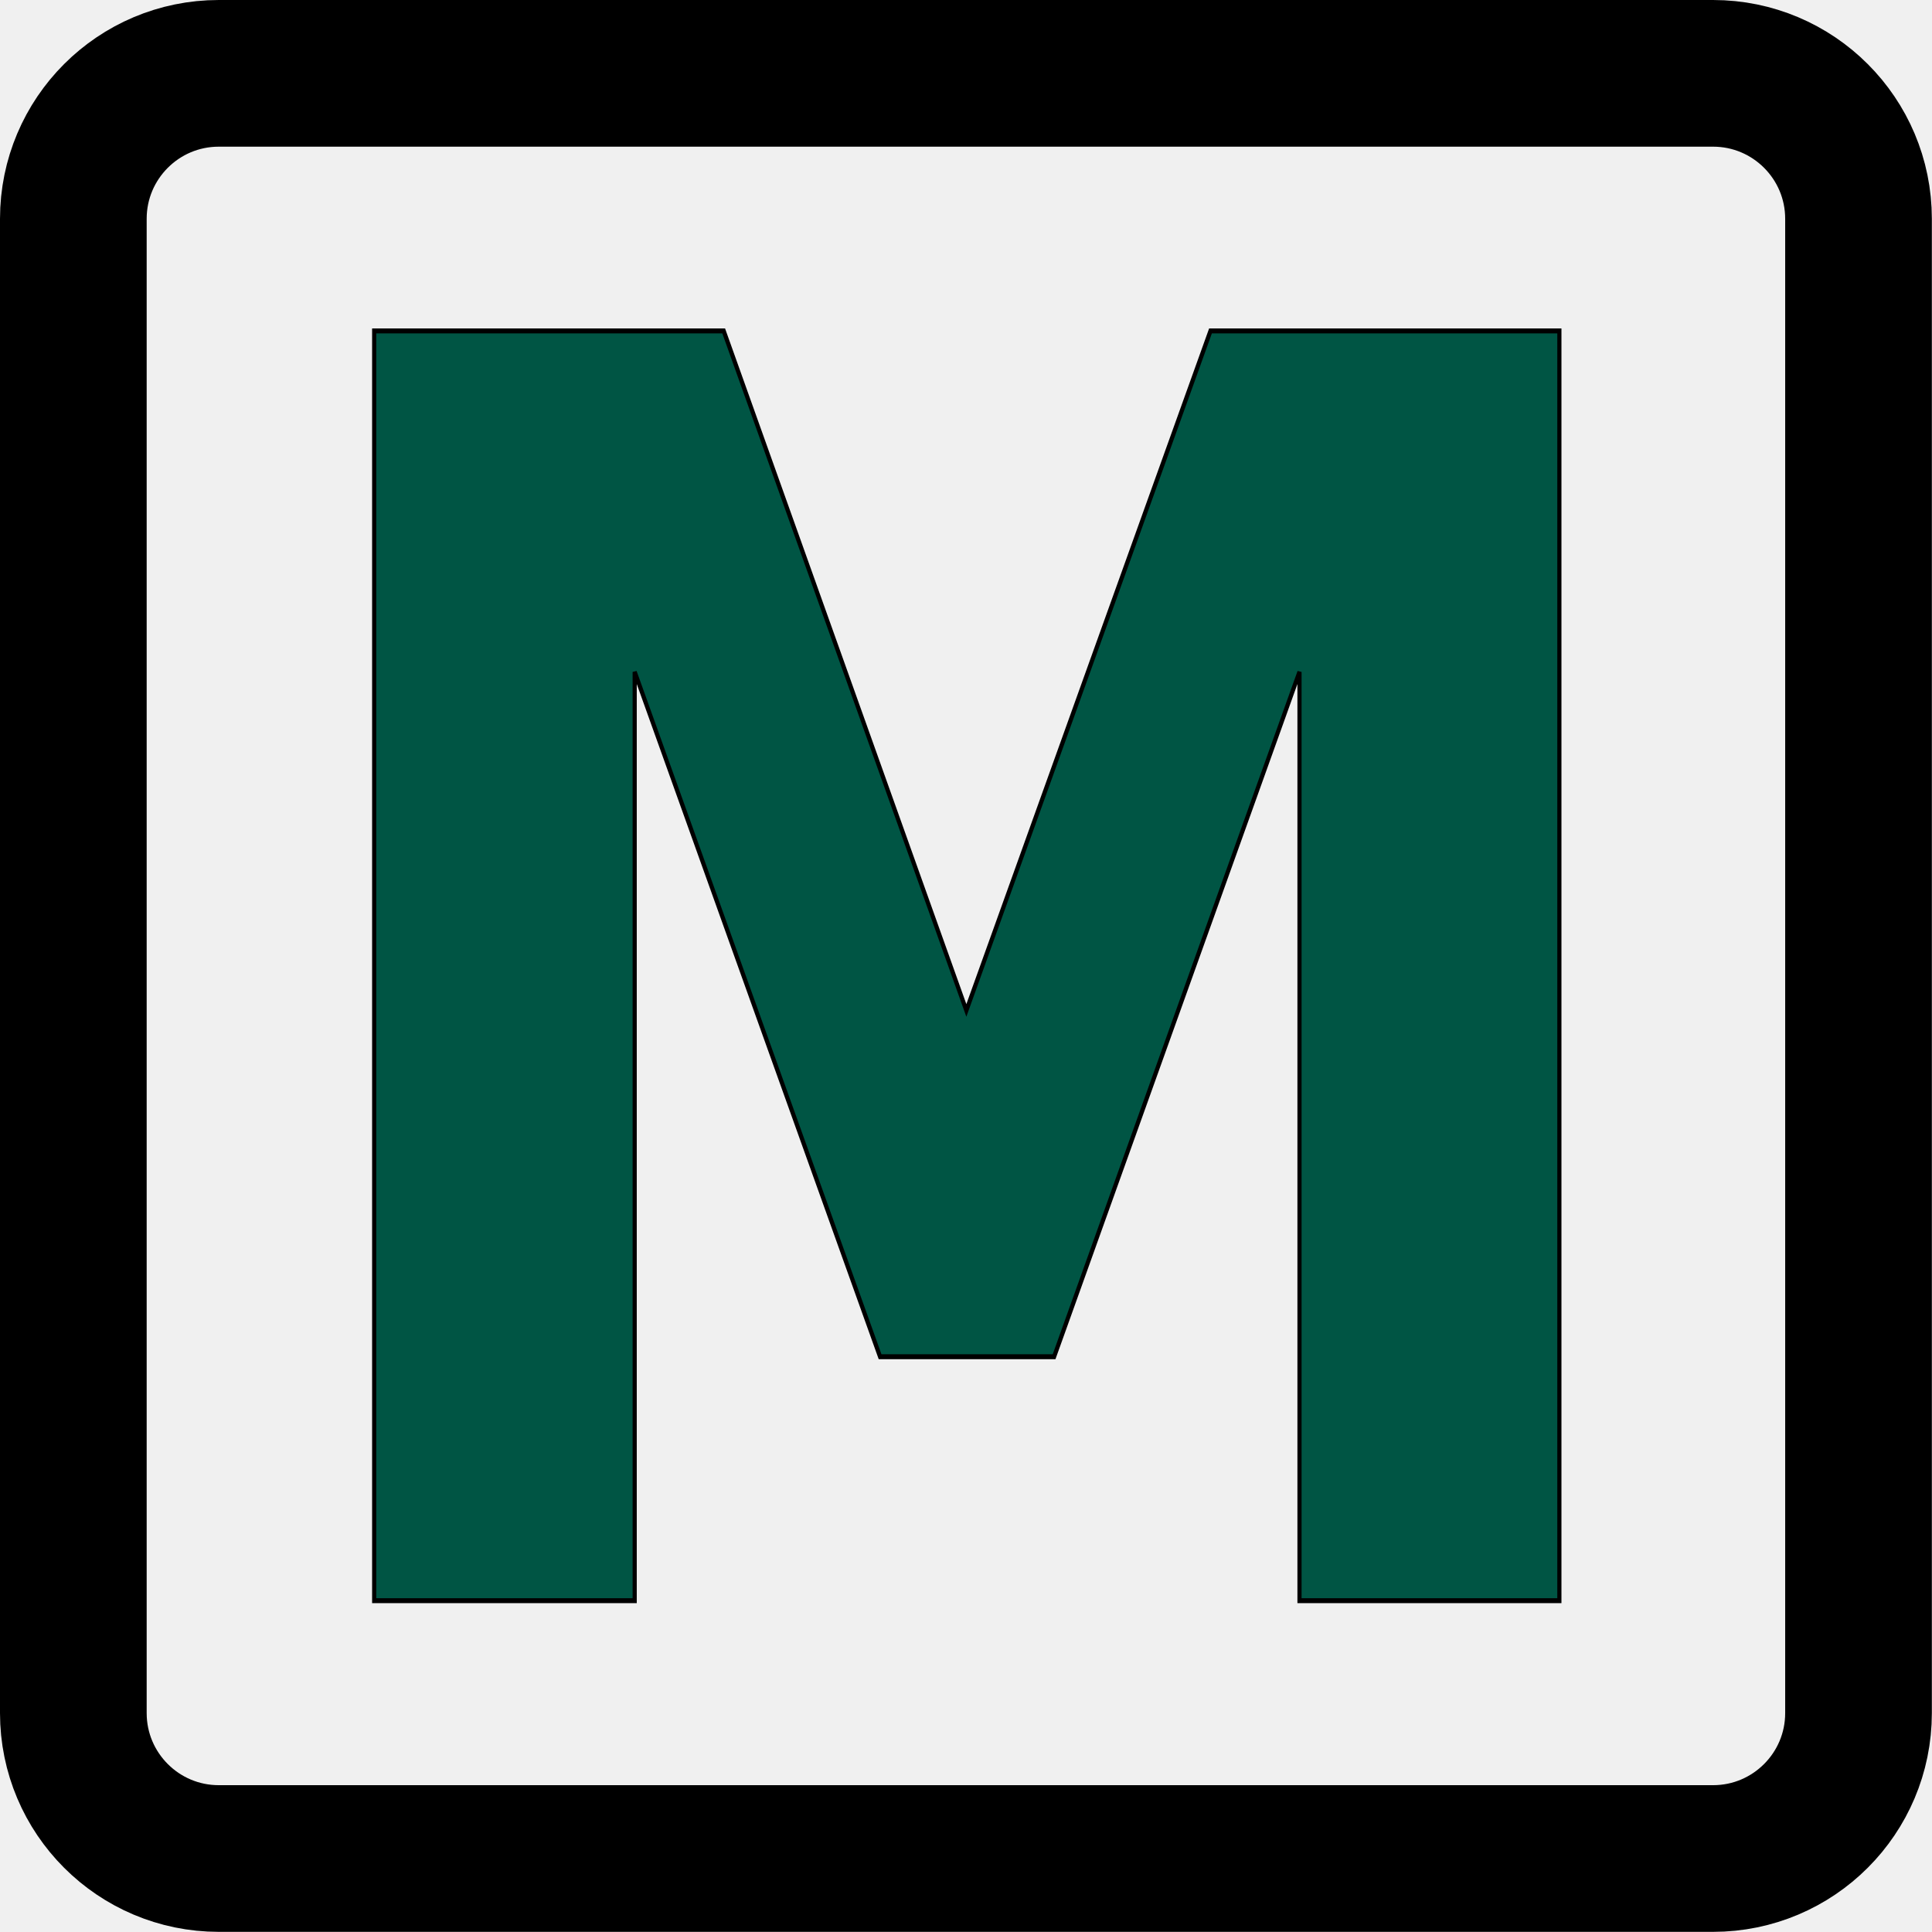
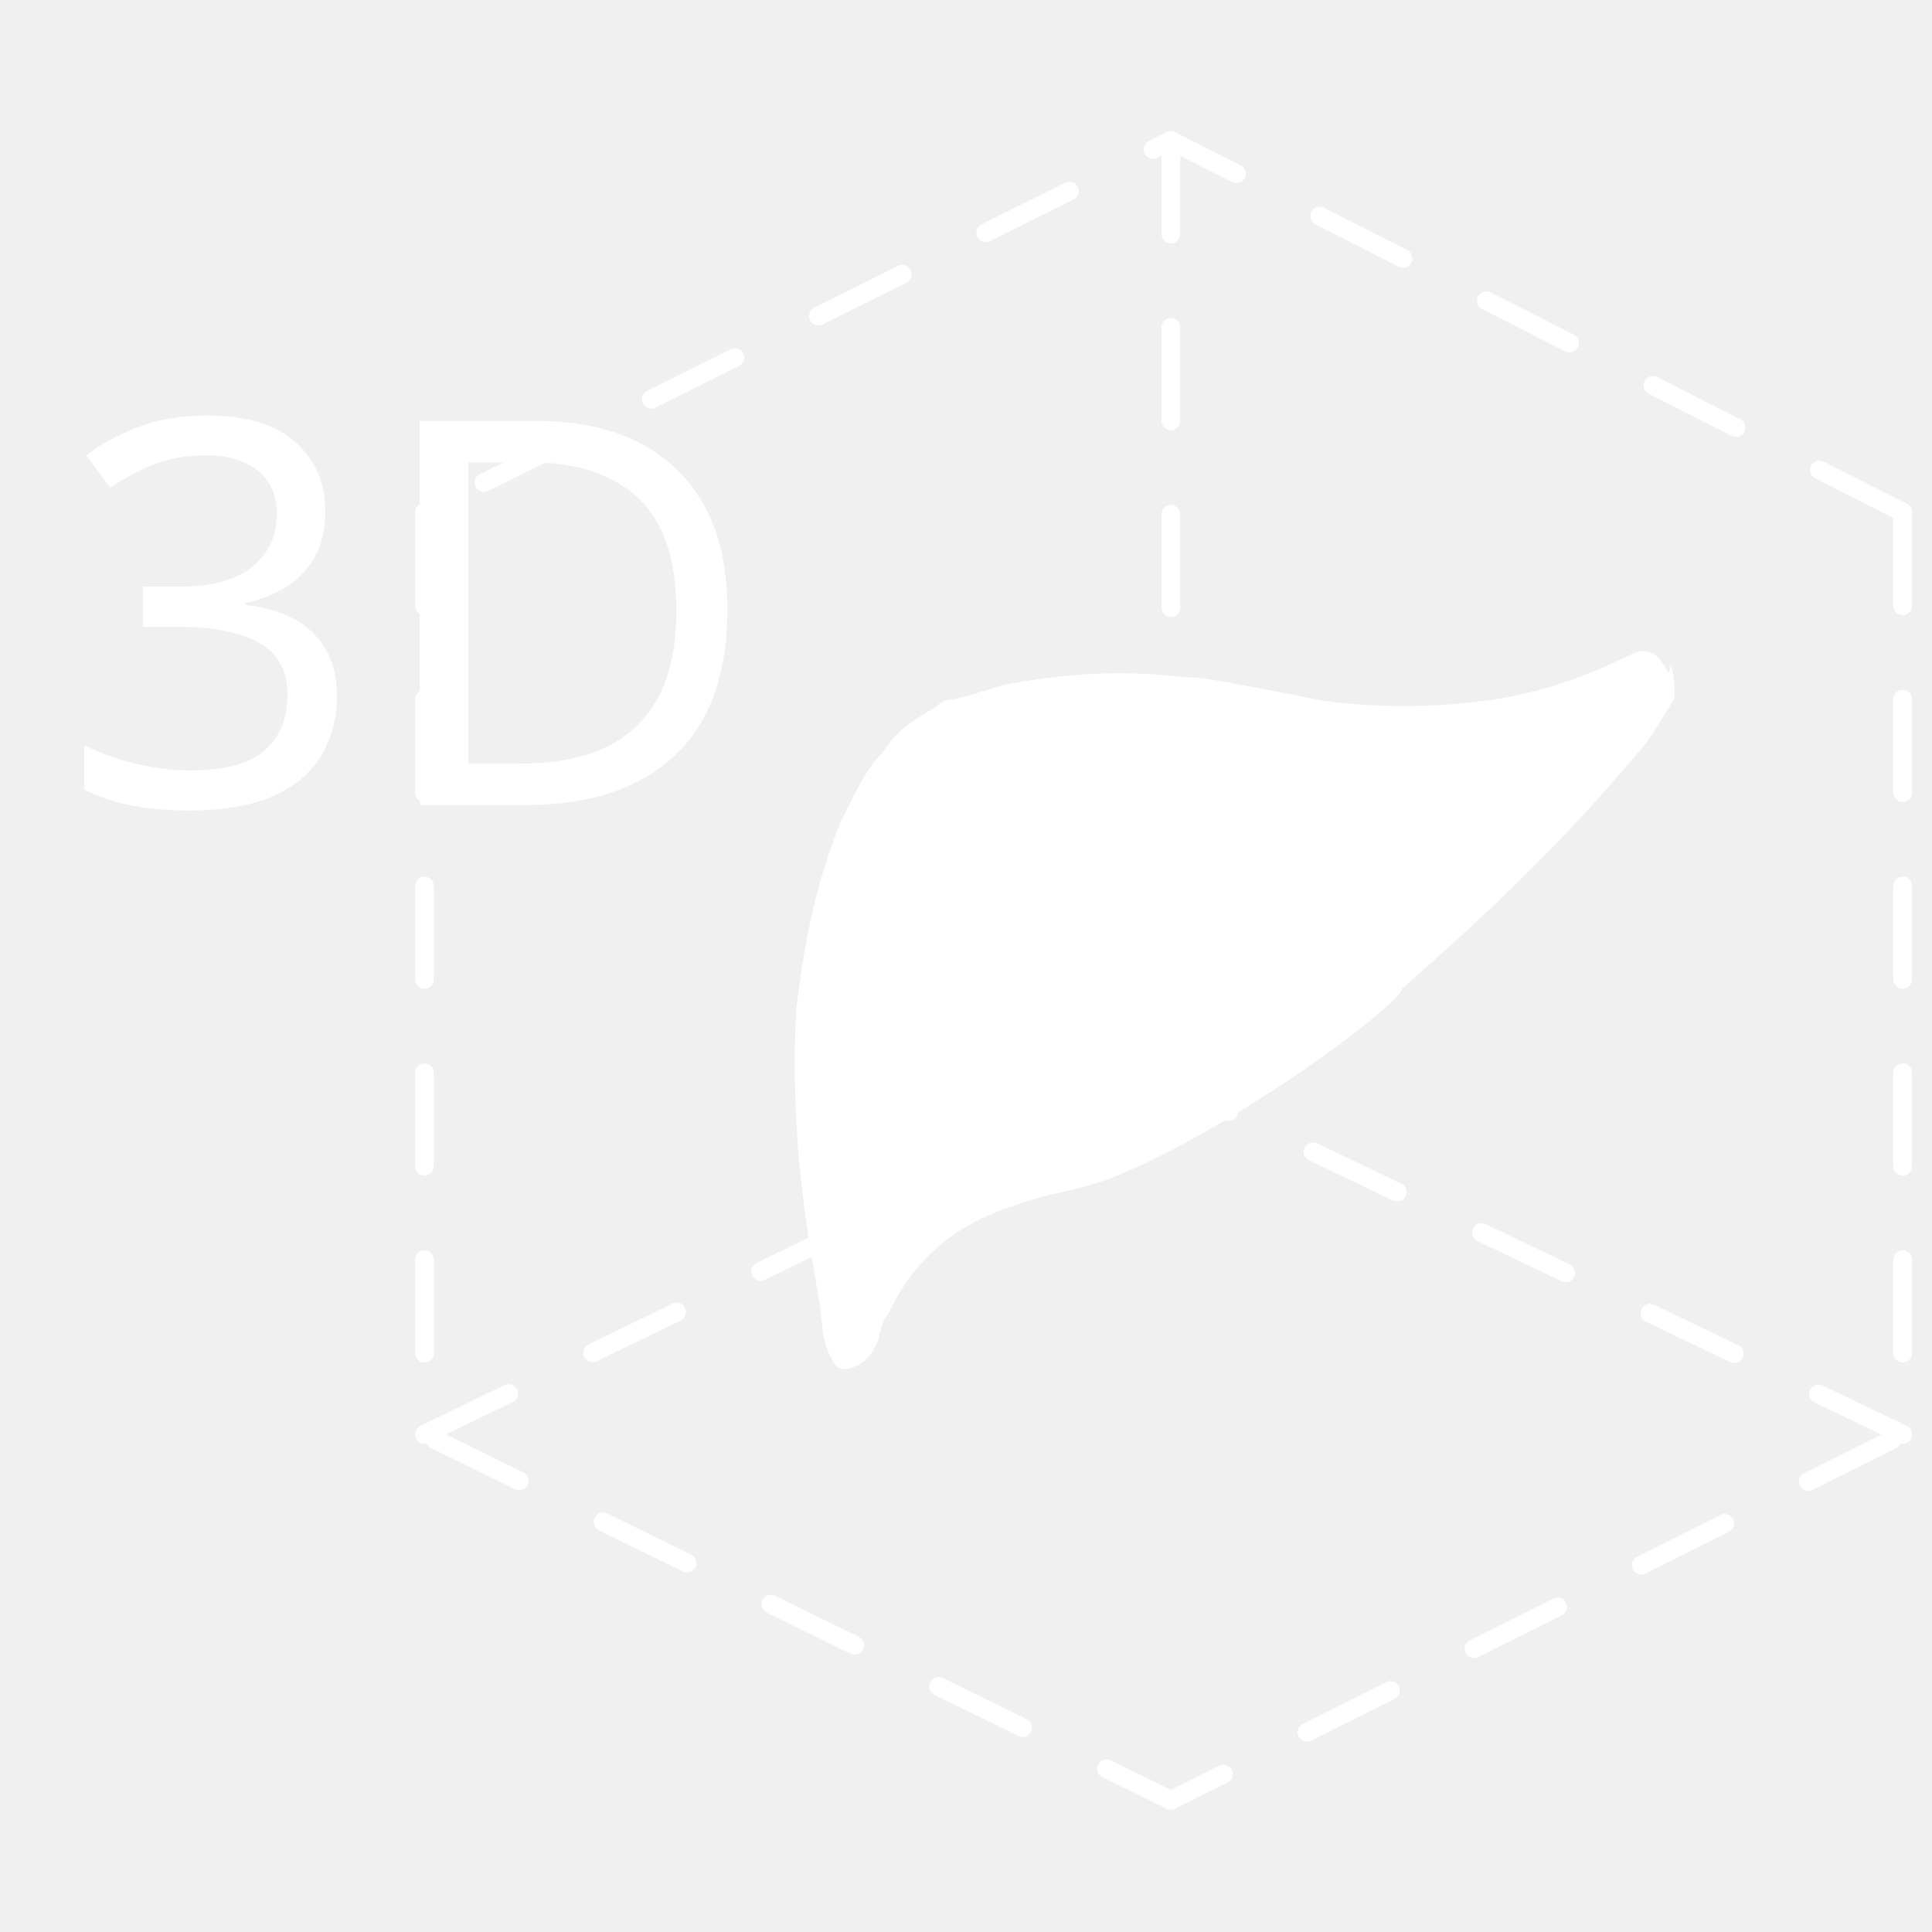
- <svg xmlns="http://www.w3.org/2000/svg" version="1.1" viewBox="0 0 131.72 131.72">
-   <g transform="translate(-250.19 -121.94)">
-     <text x="246.477" y="272.524" fill="#000000" font-family="DejaVu Sans" font-size="40px" letter-spacing="0px" word-spacing="0px" style="line-height:125%" xml:space="preserve">
-       <tspan x="246.477" y="272.524" />
-     </text>
-     <rect x="255.19" y="126.94" width="121.71" height="121.71" ry="9.918" fill="none" stroke="#000" stroke-linejoin="round" stroke-width="10" />
-     <text transform="scale(.91596 1.0917)" x="291.012" y="211.66" fill="#005544" font-family="DejaVu Sans" font-size="108.76px" font-weight="bold" letter-spacing="0px" stroke="#000000" stroke-width=".309" word-spacing="0px" style="line-height:125%" xml:space="preserve">
-       <tspan x="291.012" y="211.66" fill="#005544" font-weight="bold" stroke="#000000" stroke-width=".309">M</tspan>
-     </text>
-   </g>
+ <svg xmlns="http://www.w3.org/2000/svg" enable-background="new 0 0 131.7 131.7" version="1.1" viewBox="0 0 132 132">
+   <style type="text/css">.st0{fill:none;stroke:#000000;stroke-width:5.761;stroke-linejoin:round;}
+ 	.st1{fill:#FFFFFF;}
+ 	
+ 		.st2{fill:none;stroke:#FFFFFF;stroke-width:0.5;stroke-linecap:round;stroke-linejoin:round;stroke-miterlimit:10;stroke-dasharray:2.498;}
+ 	.st3{fill:none;}
+ 	
+ 		.st4{fill:none;stroke:#FFFFFF;stroke-width:1.278;stroke-linecap:round;stroke-linejoin:round;stroke-miterlimit:10;stroke-dasharray:6.383;}
+ 	.st5{font-family:'Roboto-Black';}
+ 	.st6{font-size:36.747px;}
+ 	
+ 		.st7{fill:none;stroke:#FFFFFF;stroke-width:0.257;stroke-linecap:round;stroke-linejoin:round;stroke-miterlimit:10;stroke-dasharray:1.542;}
+ 	.st8{fill:none;stroke:#FFFFFF;stroke-width:0.283;stroke-miterlimit:10;}
+ 	
+ 		.st9{fill:none;stroke:#FFFFFF;stroke-width:0.283;stroke-linecap:round;stroke-linejoin:round;stroke-miterlimit:10;stroke-dasharray:1.014;}</style>
+   <path class="st1" d="m114 46c-0.26-0.51-0.51-1-1-1.3s-1-0.26-1.5 0c-3.1 1.5-6.1 2.6-9.5 3.1-6.6 1-12 0-12 0 0 0-6.4-1.3-8.2-1.5-1.3 0-2.6-0.26-3.8-0.26-4.6-0.26-9.5 0.77-9.5 0.77-1.5 0.51-3.3 1-3.6 1s-0.77 0.26-1 0.51c-1.3 0.77-2.6 1.5-3.6 3.1-1.3 1.3-2 3.1-2.8 4.6-1.8 4.3-2.6 8.7-3.1 13-0.26 4.9 0 10 0.77 15 0.26 2 0.77 4.3 1 6.4 0 0.77 0.26 1.8 0.77 2.6 0.26 0.51 0.51 0.51 1 0.51 1-0.26 1.5-0.77 2-1.8 0.26-0.77 0.26-1.5 0.77-2 1.8-3.8 4.6-6.1 8.7-7.4 2-0.77 4.3-1 6.4-1.8 8.4-3.3 20-12 20-13 5.6-4.9 11-10 16-16 1-1 1.8-2.6 2.6-3.8 0-0.79 0-1.6-0.25-2.3z" />
+   <polyline class="st4" points="130 35 80 9.6 29 35" />
+   <path class="st4" d="m80 60" />
+   <polyline class="st4" points="29 35 29 98 80 123" />
+   <polyline class="st4" points="130 35 130 98 80 123" />
+   <line class="st4" x1="80" x2="80" y1="9.6" y2="54" />
+   <line class="st4" x1="29" x2="62" y1="98" y2="82" />
+   <line class="st4" x1="130" x2="82" y1="98" y2="75" />
+   <rect class="st3" x="1.4" y="18" width="55" height="42" />
+   <text class="st1 st5 st6" transform="translate(4.1 55)">3D</text>
</svg>
